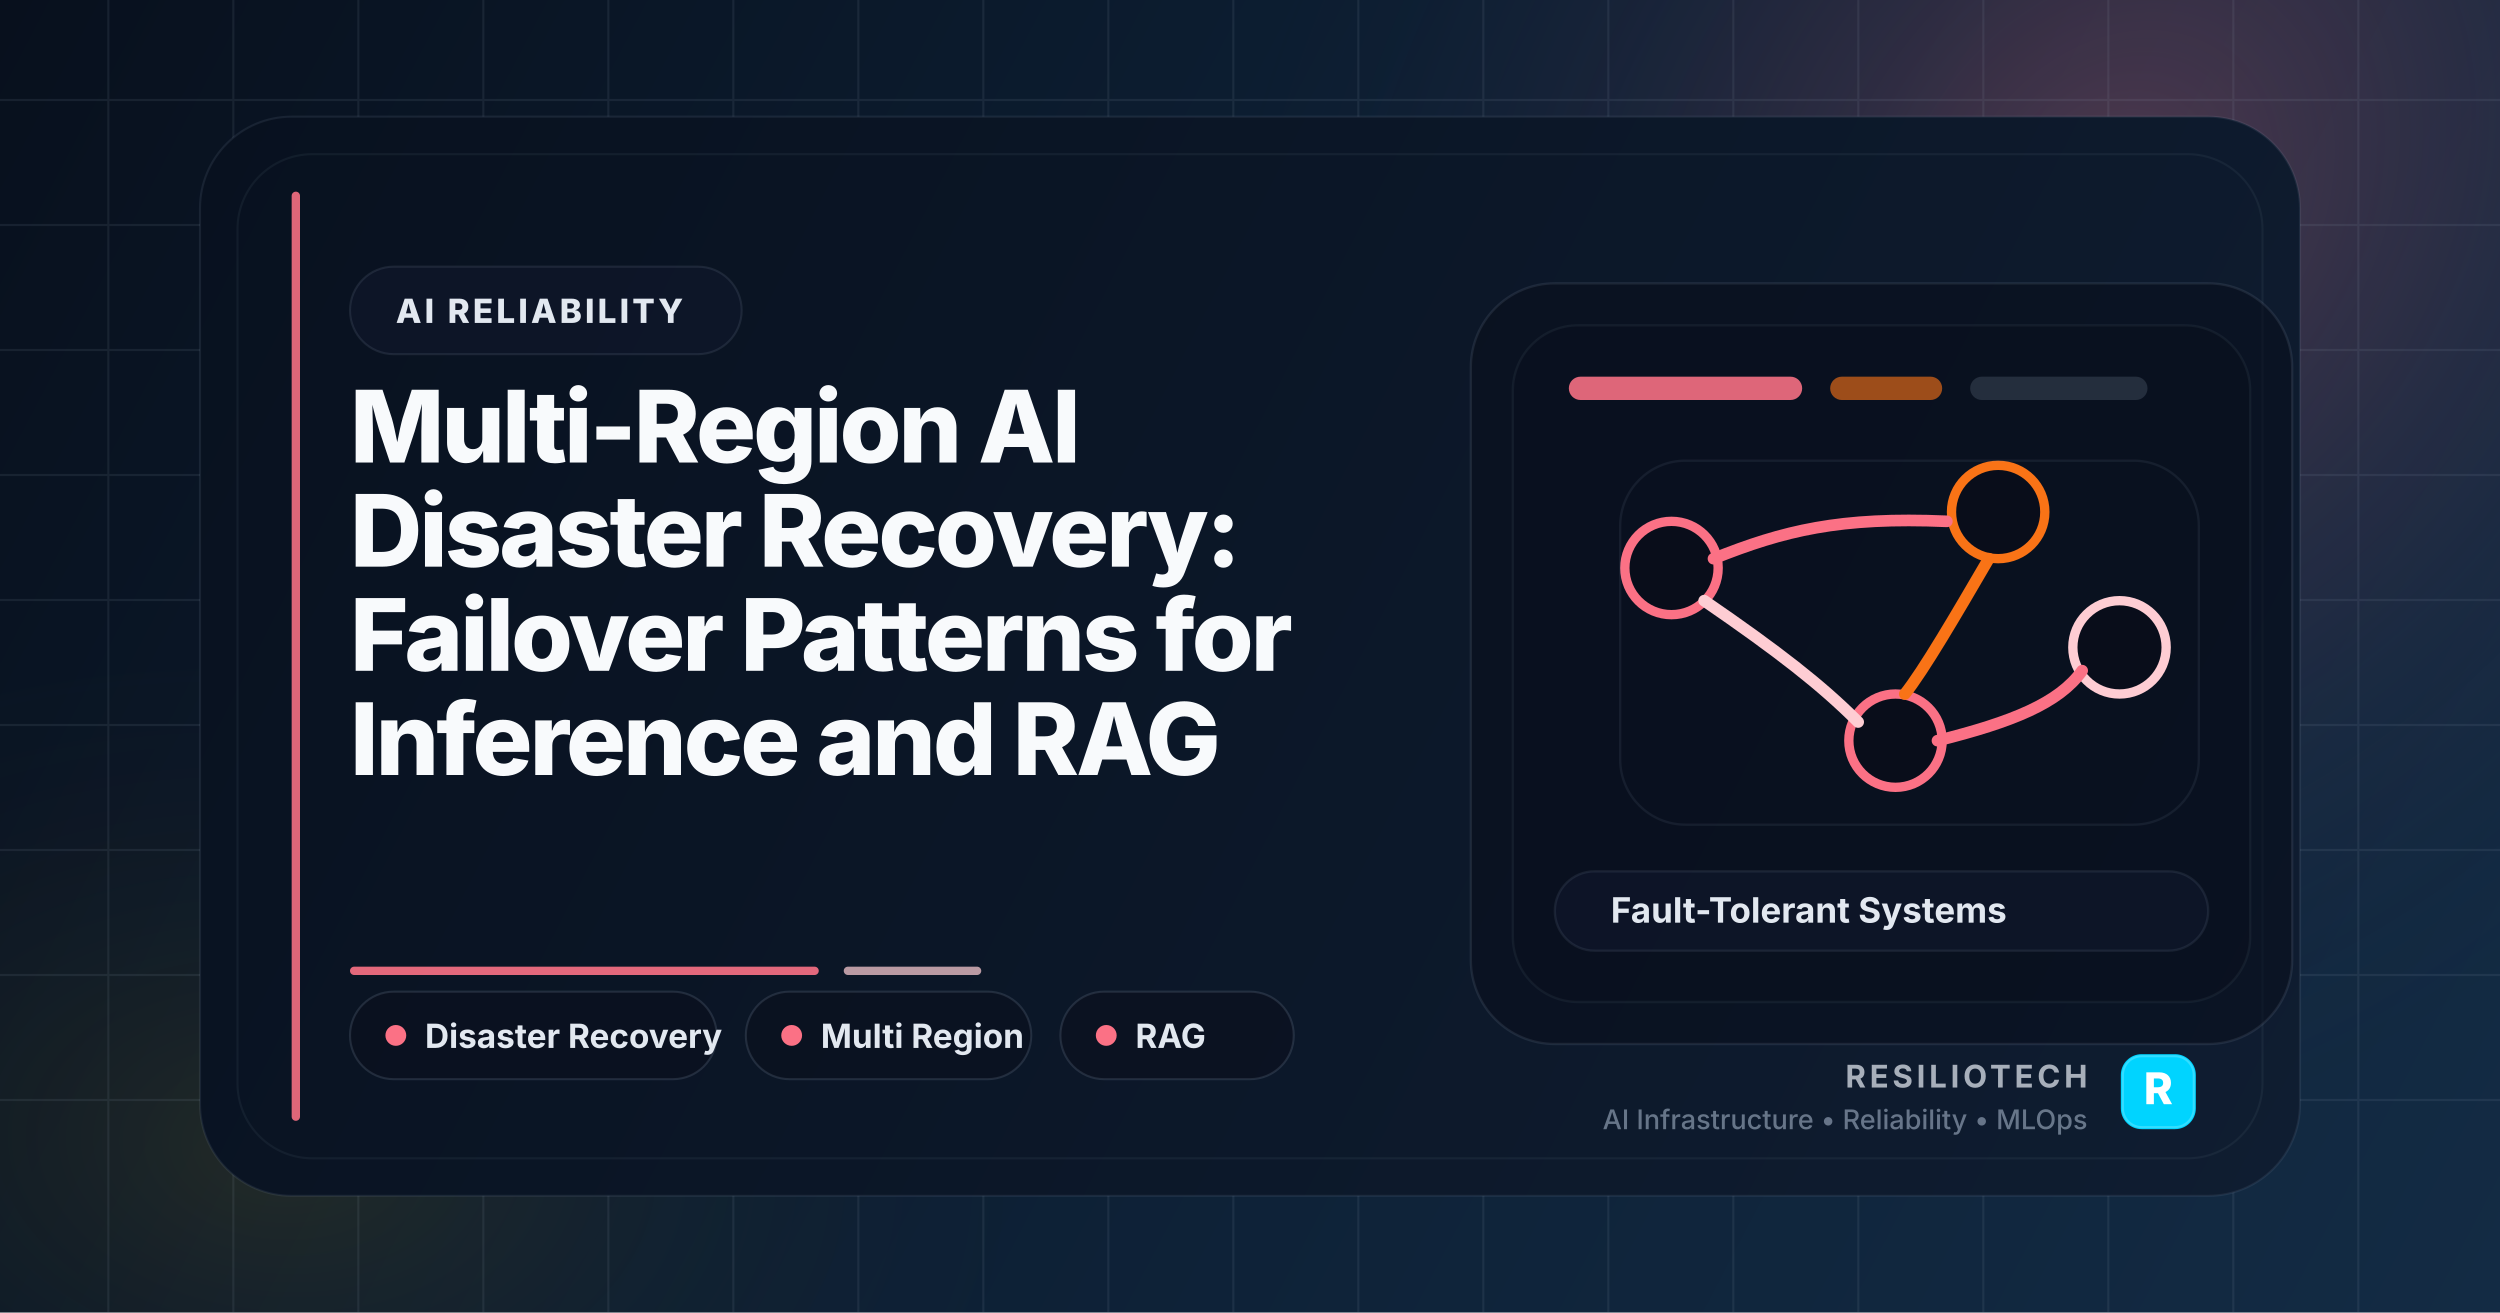
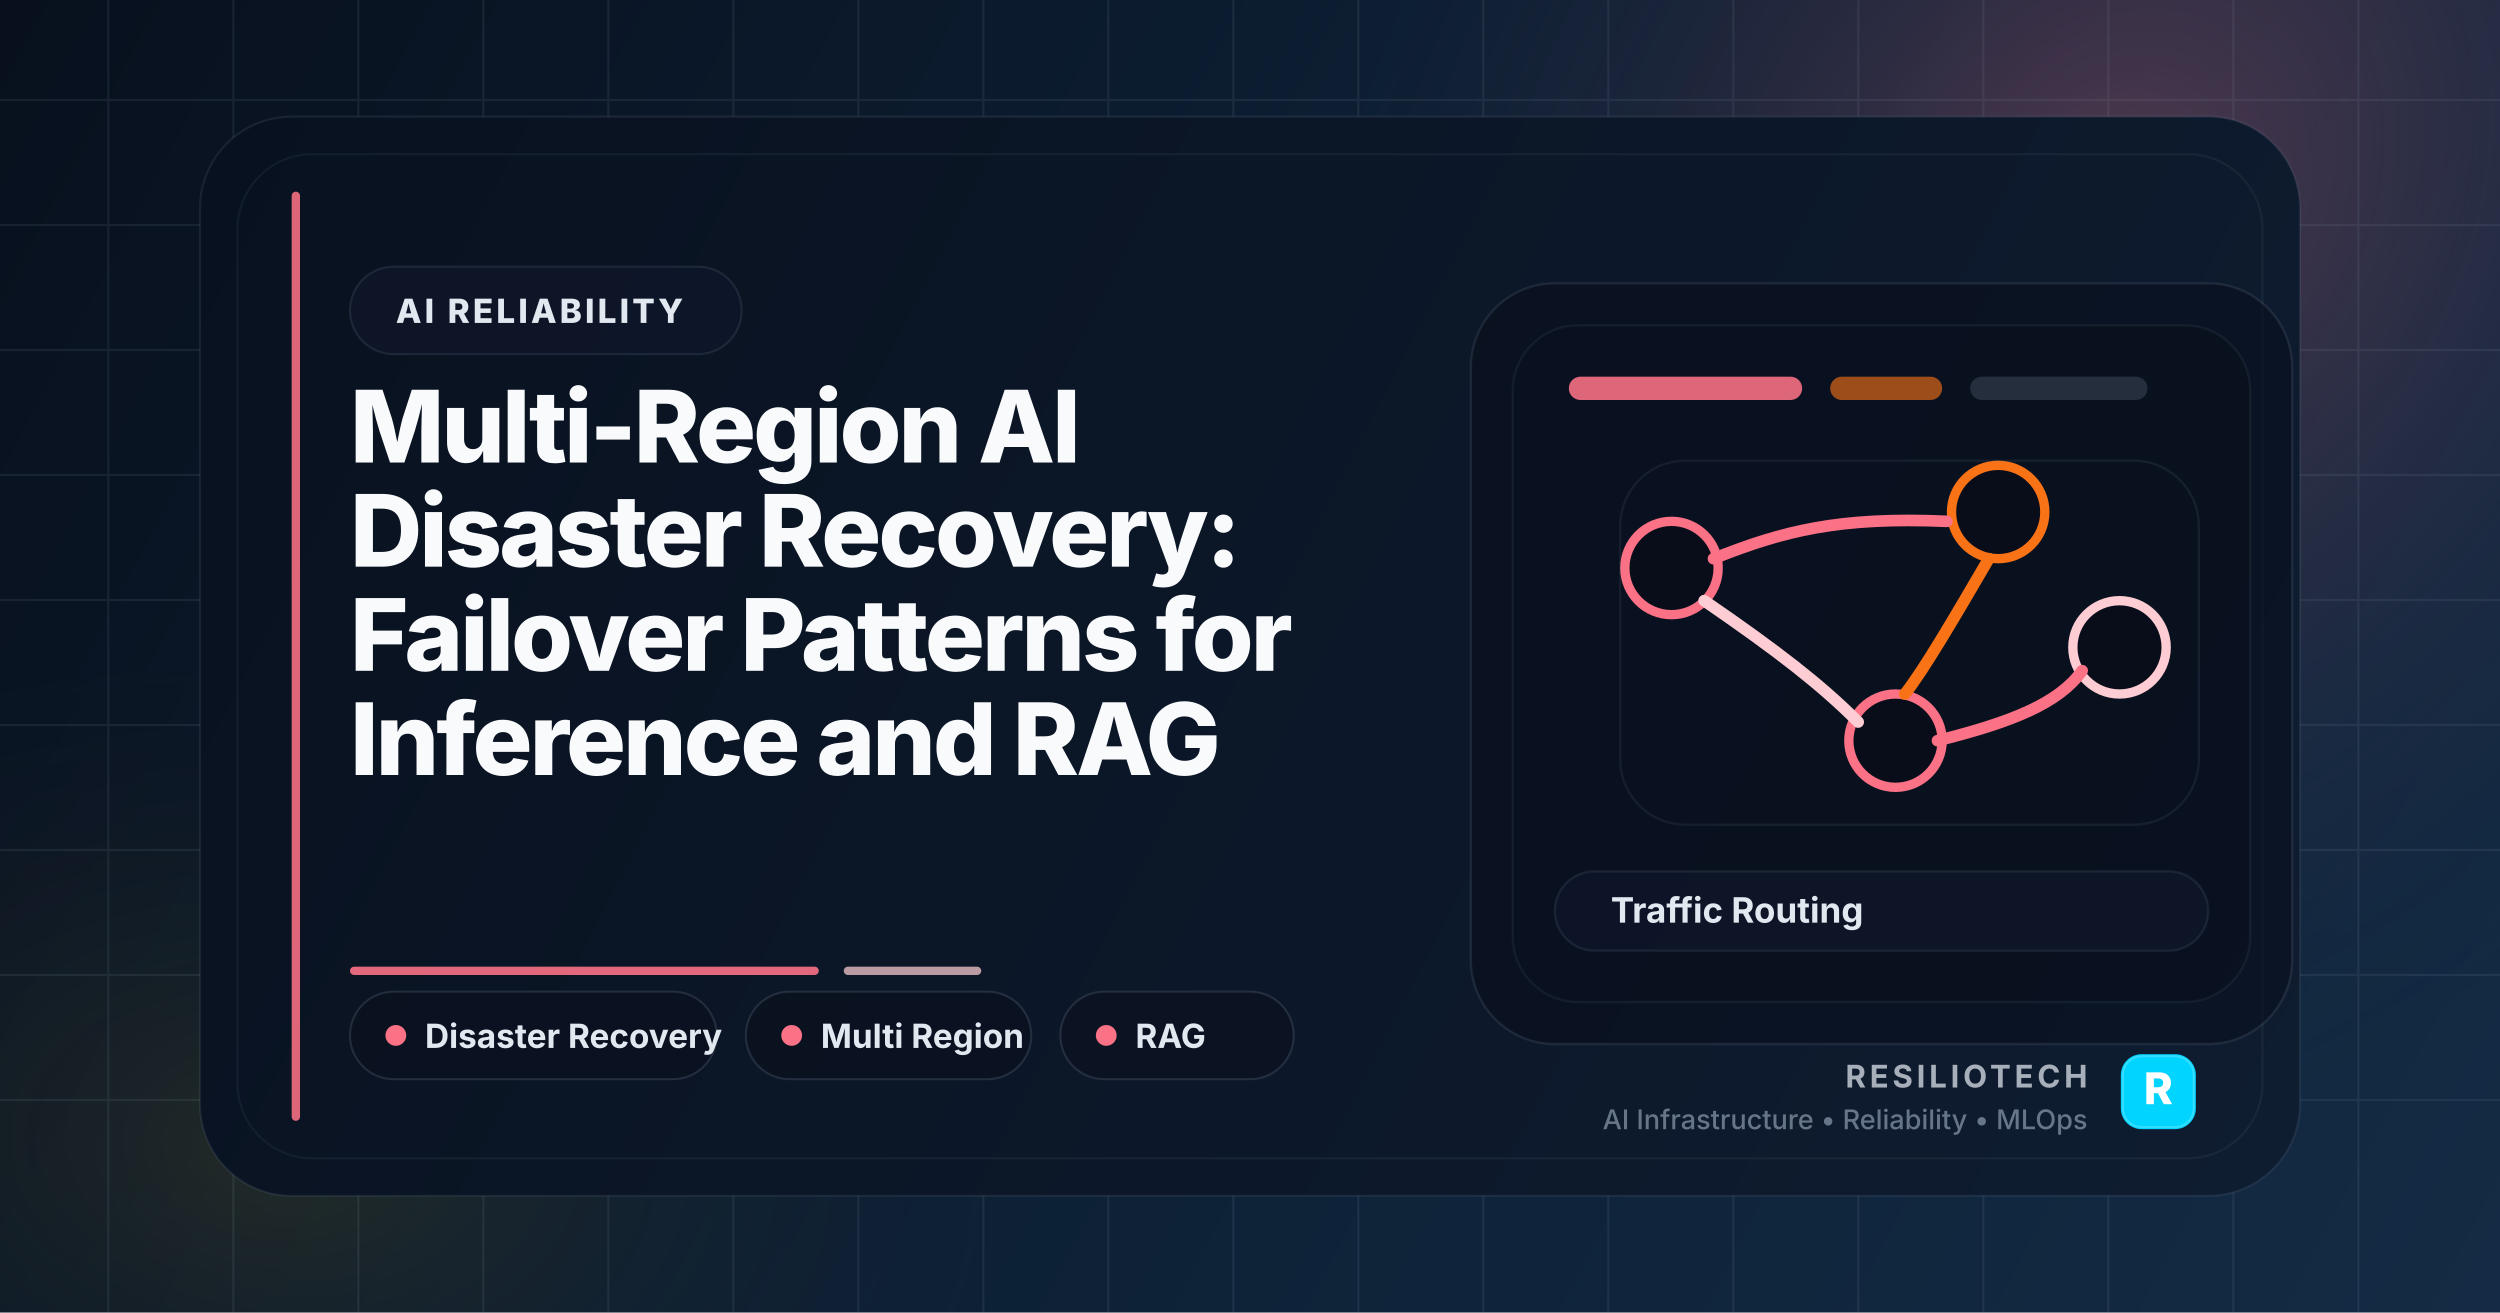
<svg xmlns="http://www.w3.org/2000/svg" width="1200" height="630" viewBox="0 0 1200 630" fill="none">
  <defs>
    <linearGradient id="bg" x1="0" y1="0" x2="1200" y2="630" gradientUnits="userSpaceOnUse">
      <stop stop-color="#08101d" />
      <stop offset="0.5" stop-color="#0d2035" />
      <stop offset="1" stop-color="#132b44" />
    </linearGradient>
    <linearGradient id="panel" x1="96" y1="56" x2="1104" y2="574" gradientUnits="userSpaceOnUse">
      <stop stop-color="#08111f" />
      <stop offset="1" stop-color="#0f1d31" />
    </linearGradient>
    <radialGradient id="glowA" cx="0" cy="0" r="1" gradientUnits="userSpaceOnUse" gradientTransform="translate(1012 96) rotate(127) scale(512 402)">
      <stop stop-color="rgba(251, 113, 133, 0.28)" />
      <stop offset="1" stop-color="rgba(15, 23, 42, 0)" />
    </radialGradient>
    <radialGradient id="glowB" cx="0" cy="0" r="1" gradientUnits="userSpaceOnUse" gradientTransform="translate(132 552) rotate(5) scale(388 258)">
      <stop stop-color="rgba(250, 204, 21, 0.10)" />
      <stop offset="1" stop-color="rgba(15, 23, 42, 0)" />
    </radialGradient>
    <linearGradient id="accentLine" x1="140" y1="0" x2="416" y2="0" gradientUnits="userSpaceOnUse">
      <stop stop-color="#fb7185" />
      <stop offset="1" stop-color="#f97316" />
    </linearGradient>
  </defs>
  <rect width="1200" height="630" fill="url(#bg)" />
  <rect width="1200" height="630" fill="url(#glowA)" />
  <rect width="1200" height="630" fill="url(#glowB)" />
  <g opacity="0.11" stroke="#94a3b8" stroke-width="1">
    <path d="M0 48 H1200" />
    <path d="M0 108 H1200" />
    <path d="M0 168 H1200" />
    <path d="M0 228 H1200" />
    <path d="M0 288 H1200" />
    <path d="M0 348 H1200" />
    <path d="M0 408 H1200" />
    <path d="M0 468 H1200" />
    <path d="M0 528 H1200" />
    <path d="M52 0 V630" />
    <path d="M112 0 V630" />
    <path d="M172 0 V630" />
    <path d="M232 0 V630" />
    <path d="M292 0 V630" />
    <path d="M352 0 V630" />
    <path d="M412 0 V630" />
    <path d="M472 0 V630" />
    <path d="M532 0 V630" />
    <path d="M592 0 V630" />
    <path d="M652 0 V630" />
    <path d="M712 0 V630" />
    <path d="M772 0 V630" />
    <path d="M832 0 V630" />
    <path d="M892 0 V630" />
    <path d="M952 0 V630" />
    <path d="M1012 0 V630" />
    <path d="M1072 0 V630" />
    <path d="M1132 0 V630" />
  </g>
  <circle cx="231" cy="287" r="3" fill="#fb7185" opacity="0.49" />
  <circle cx="404" cy="429" r="4" fill="#fecdd3" opacity="0.60" />
  <circle cx="577" cy="65" r="2" fill="#f97316" opacity="0.43" />
  <circle cx="750" cy="207" r="3" fill="#fb7185" opacity="0.54" />
  <circle cx="923" cy="349" r="4" fill="#fecdd3" opacity="0.37" />
  <circle cx="1096" cy="491" r="2" fill="#f97316" opacity="0.48" />
  <circle cx="181" cy="127" r="3" fill="#fb7185" opacity="0.59" />
  <circle cx="354" cy="269" r="4" fill="#fecdd3" opacity="0.42" />
  <circle cx="527" cy="411" r="2" fill="#f97316" opacity="0.53" />
  <circle cx="700" cy="553" r="3" fill="#fb7185" opacity="0.36" />
  <path d="M103 183 L164 208 L235 203" stroke="rgba(148, 163, 184, 0.10)" stroke-width="2" fill="none" />
  <path d="M164 236 L248 292 L336 328" stroke="rgba(148, 163, 184, 0.10)" stroke-width="2" fill="none" />
  <path d="M225 109 L332 196 L437 193" stroke="rgba(148, 163, 184, 0.10)" stroke-width="2" fill="none" />
  <rect x="96" y="56" width="1008" height="518" rx="44" fill="url(#panel)" stroke="rgba(148, 163, 184, 0.12)" />
  <rect x="114" y="74" width="972" height="482" rx="36" fill="none" stroke="rgba(148, 163, 184, 0.08)" />
  <rect x="140" y="92" width="4" height="446" rx="2" fill="url(#accentLine)" opacity="0.88" />
  <rect x="168" y="128" width="188" height="42" rx="21" fill="rgba(15, 23, 42, 0.72)" stroke="rgba(148, 163, 184, 0.14)" />
  <text x="190" y="155" fill="#e2e8f0" font-size="16" font-family="Inter, Arial, sans-serif" font-weight="760" letter-spacing="1.5">AI RELIABILITY</text>
  <text x="168" y="222" fill="#f8fafc" font-size="48" font-family="Inter, Arial, sans-serif" font-weight="820" letter-spacing="-1.4">
    <tspan x="168" dy="0">Multi-Region AI</tspan>
    <tspan x="168" dy="50">Disaster Recovery:</tspan>
    <tspan x="168" dy="50">Failover Patterns for</tspan>
    <tspan x="168" dy="50">Inference and RAG</tspan>
  </text>
  <g transform="translate(168, 0)">
    <rect x="0" y="476" width="176" height="42" rx="21" fill="rgba(10, 17, 31, 0.70)" stroke="rgba(148, 163, 184, 0.18)" />
    <circle cx="22" cy="497" r="5" fill="#fb7185" />
    <text x="36" y="503" fill="#e2e8f0" font-size="16" font-family="Inter, Arial, sans-serif" font-weight="650">Disaster Recovery</text>
  </g>
  <g transform="translate(358, 0)">
    <rect x="0" y="476" width="137" height="42" rx="21" fill="rgba(10, 17, 31, 0.70)" stroke="rgba(148, 163, 184, 0.18)" />
    <circle cx="22" cy="497" r="5" fill="#fb7185" />
    <text x="36" y="503" fill="#e2e8f0" font-size="16" font-family="Inter, Arial, sans-serif" font-weight="650">Multi Region</text>
  </g>
  <g transform="translate(509, 0)">
    <rect x="0" y="476" width="112" height="42" rx="21" fill="rgba(10, 17, 31, 0.70)" stroke="rgba(148, 163, 184, 0.18)" />
    <circle cx="22" cy="497" r="5" fill="#fb7185" />
    <text x="36" y="503" fill="#e2e8f0" font-size="16" font-family="Inter, Arial, sans-serif" font-weight="650">RAG</text>
  </g>
  <rect x="168" y="464" width="225" height="4" rx="2" fill="#fb7185" opacity="0.90" />
  <rect x="405" y="464" width="66" height="4" rx="2" fill="#fecdd3" opacity="0.72" />
  <g transform="translate(706 136) scale(1.12) translate(-706 -136)">
    <rect x="706" y="136" width="352" height="326" rx="36" fill="rgba(9, 14, 26, 0.54)" stroke="rgba(148, 163, 184, 0.14)" />
    <rect x="724" y="154" width="316" height="290" rx="28" fill="rgba(10, 17, 31, 0.76)" stroke="rgba(148, 163, 184, 0.08)" />
    <rect x="748" y="176" width="100" height="10" rx="5" fill="#fb7185" opacity="0.88" />
    <rect x="860" y="176" width="48" height="10" rx="5" fill="#f97316" opacity="0.62" />
    <rect x="920" y="176" width="76" height="10" rx="5" fill="rgba(148, 163, 184, 0.20)" />
    <rect x="742" y="388" width="280" height="34" rx="17" fill="rgba(15, 23, 42, 0.72)" stroke="rgba(148, 163, 184, 0.12)" />
-     <text x="766" y="410" fill="#e2e8f0" font-size="15" font-family="Inter, Arial, sans-serif" font-weight="680">Fault-Tolerant Systems</text>
+     <text x="766" y="410" fill="#e2e8f0" font-size="15" font-family="Inter, Arial, sans-serif" font-weight="680">Traffic Routing</text>
    <circle cx="792" cy="258" r="20" fill="rgba(9, 14, 26, 0.92)" stroke="#fb7185" stroke-width="4" />
    <circle cx="932" cy="234" r="20" fill="rgba(9, 14, 26, 0.92)" stroke="#f97316" stroke-width="4" />
    <circle cx="888" cy="332" r="20" fill="rgba(9, 14, 26, 0.92)" stroke="#fb7185" stroke-width="4" />
    <circle cx="984" cy="292" r="20" fill="rgba(9, 14, 26, 0.92)" stroke="#fecdd3" stroke-width="4" />
    <path d="M810 254 C840 242, 864 236, 910 238" stroke="#fb7185" stroke-width="5" fill="none" stroke-linecap="round" />
    <path d="M928 254 C914 278, 900 302, 892 312" stroke="#f97316" stroke-width="5" fill="none" stroke-linecap="round" />
    <path d="M906 332 C938 324, 958 316, 968 302" stroke="#fb7185" stroke-width="5" fill="none" stroke-linecap="round" />
    <path d="M806 272 C838 294, 856 308, 872 324" stroke="#fecdd3" stroke-width="5" fill="none" stroke-linecap="round" />
    <rect x="770" y="212" width="248" height="156" rx="28" fill="none" stroke="rgba(148, 163, 184, 0.10)" />
  </g>
  <text x="1002" y="522" text-anchor="end" fill="rgba(226, 232, 240, 0.72)" font-size="15" font-family="Inter, Arial, sans-serif" font-weight="730" letter-spacing="1.8">RESILIOTECH</text>
  <text x="1002" y="542" text-anchor="end" fill="rgba(148, 163, 184, 0.66)" font-size="13" font-family="Inter, Arial, sans-serif" font-weight="500">AI Infrastructure • Reliability • MLOps</text>
  <g transform="translate(1018, 506)">
    <rect width="36" height="36" rx="10" fill="#00D4FF" />
    <rect x="1" y="1" width="34" height="34" rx="9" fill="none" stroke="rgba(255, 255, 255, 0.20)" />
    <text x="18" y="24" text-anchor="middle" fill="#ffffff" font-size="21" font-family="Inter, Arial, sans-serif" font-weight="800">R</text>
  </g>
</svg>
